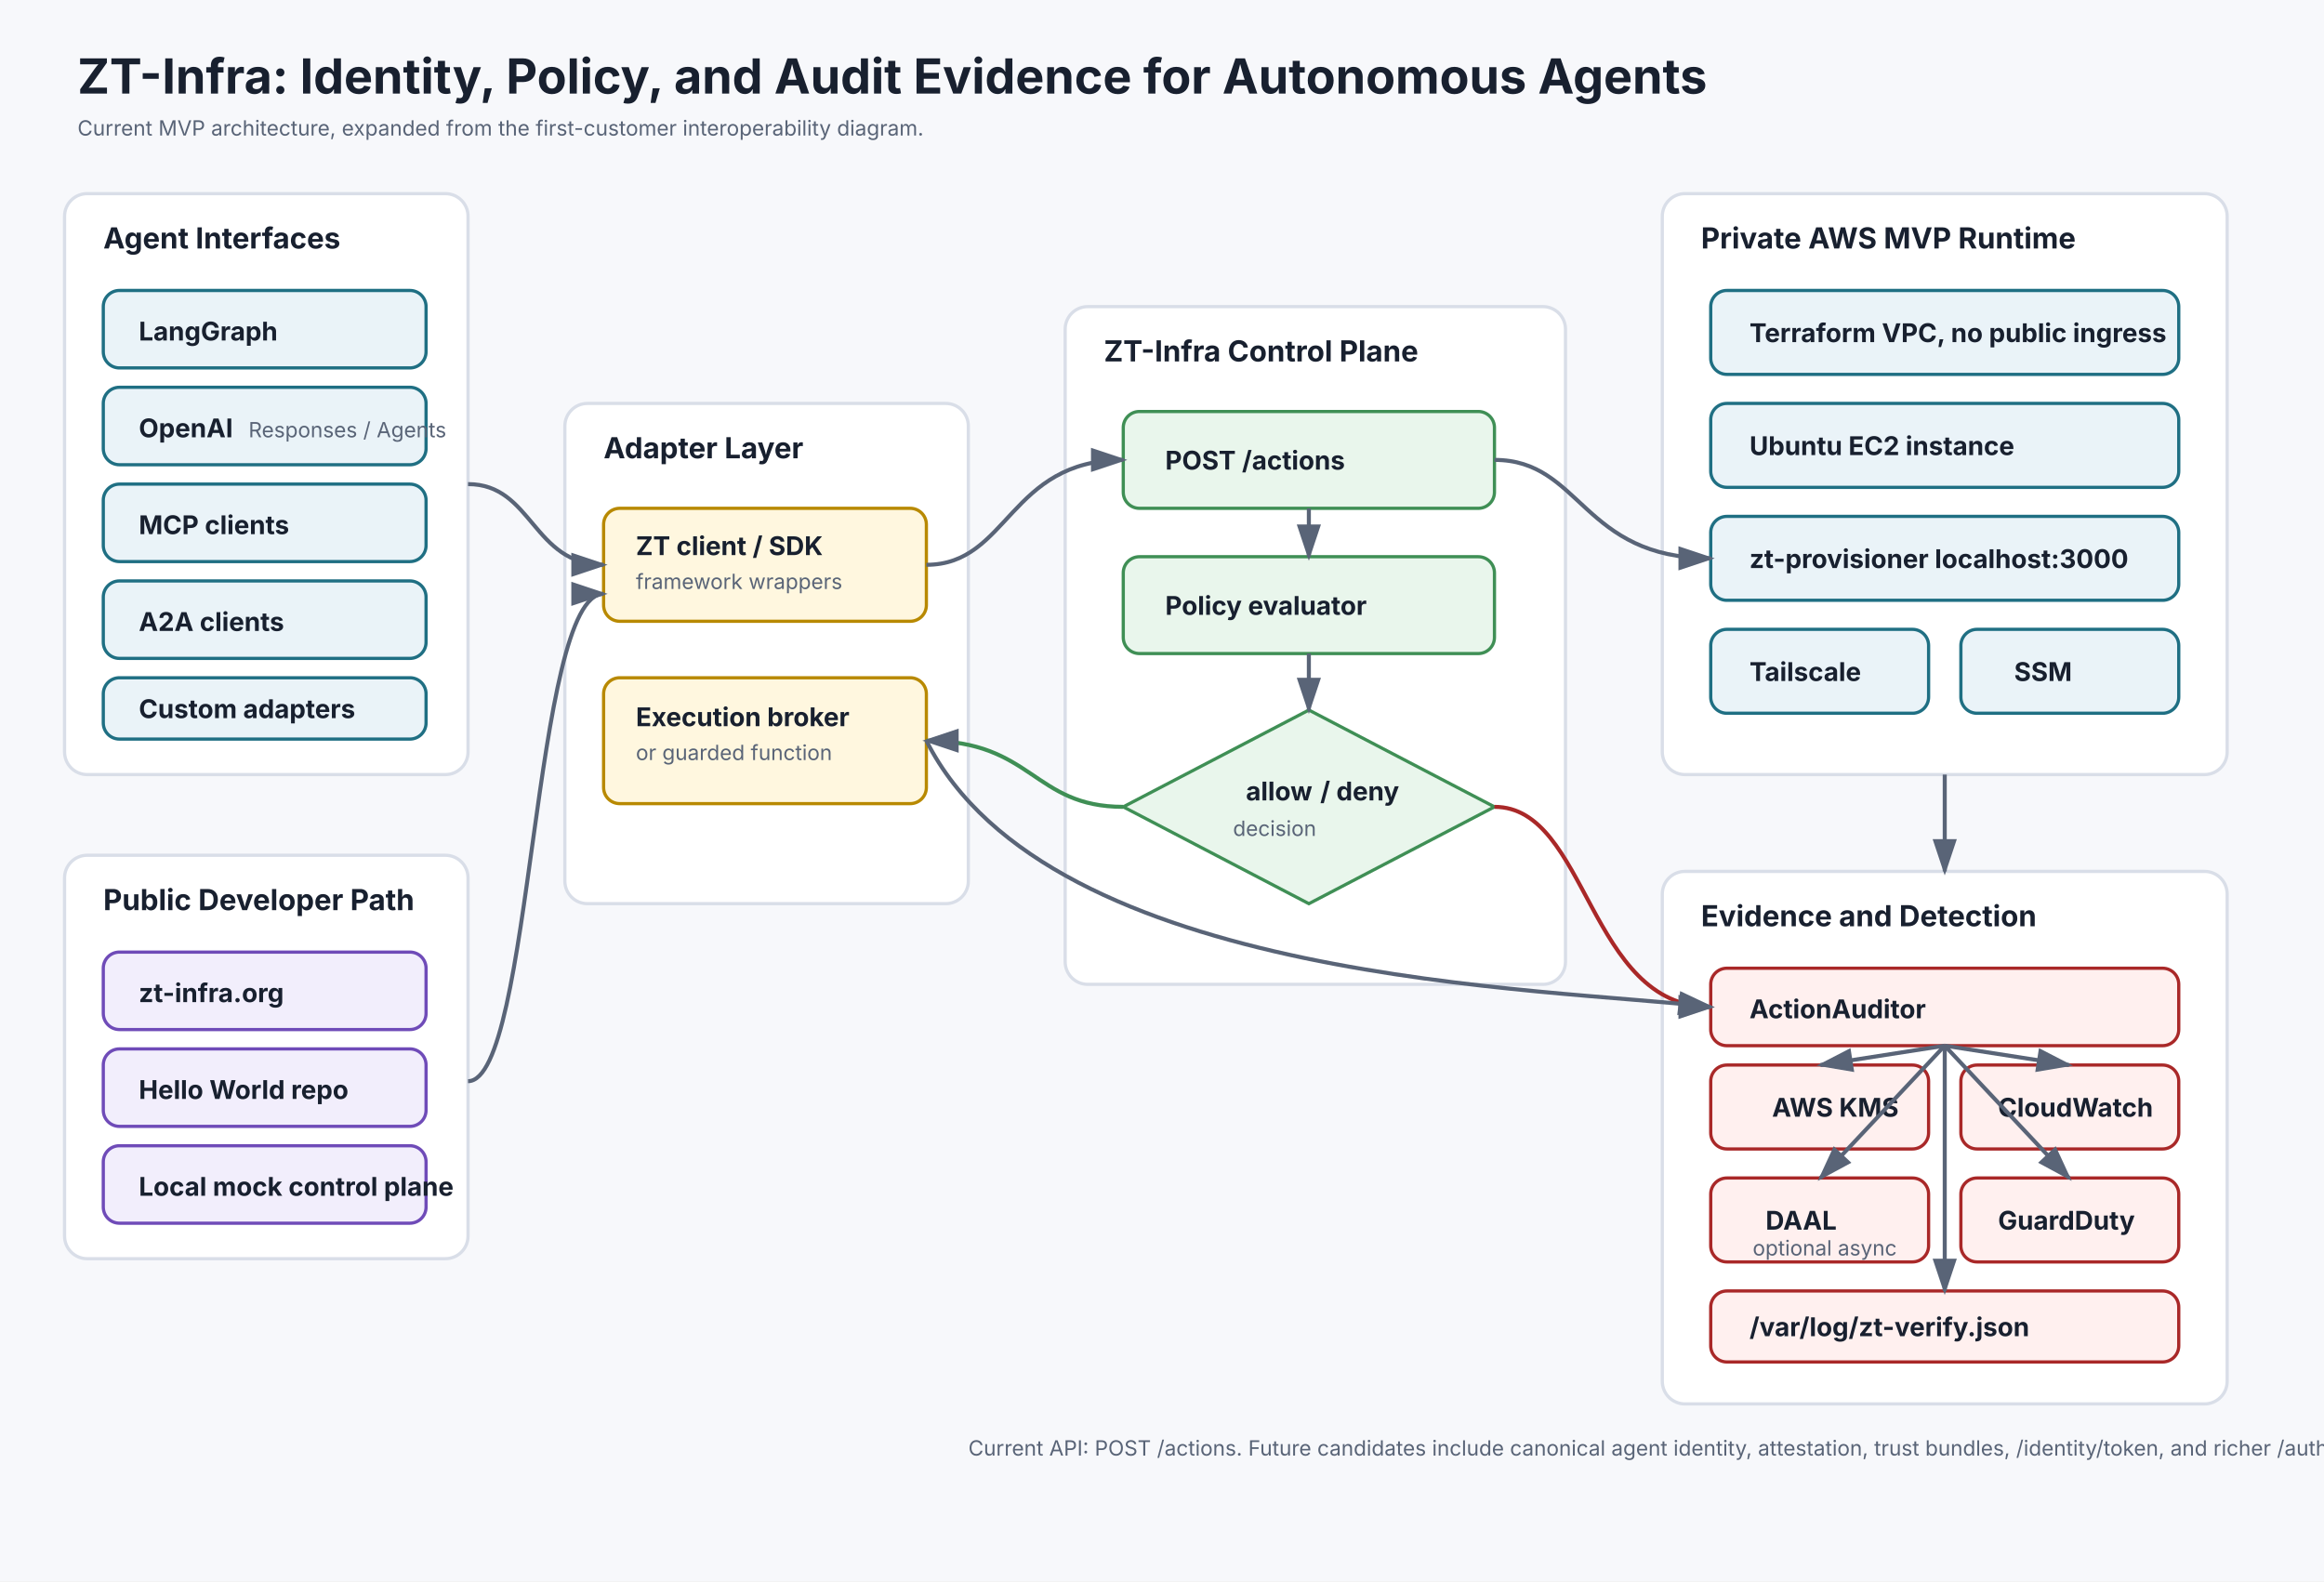
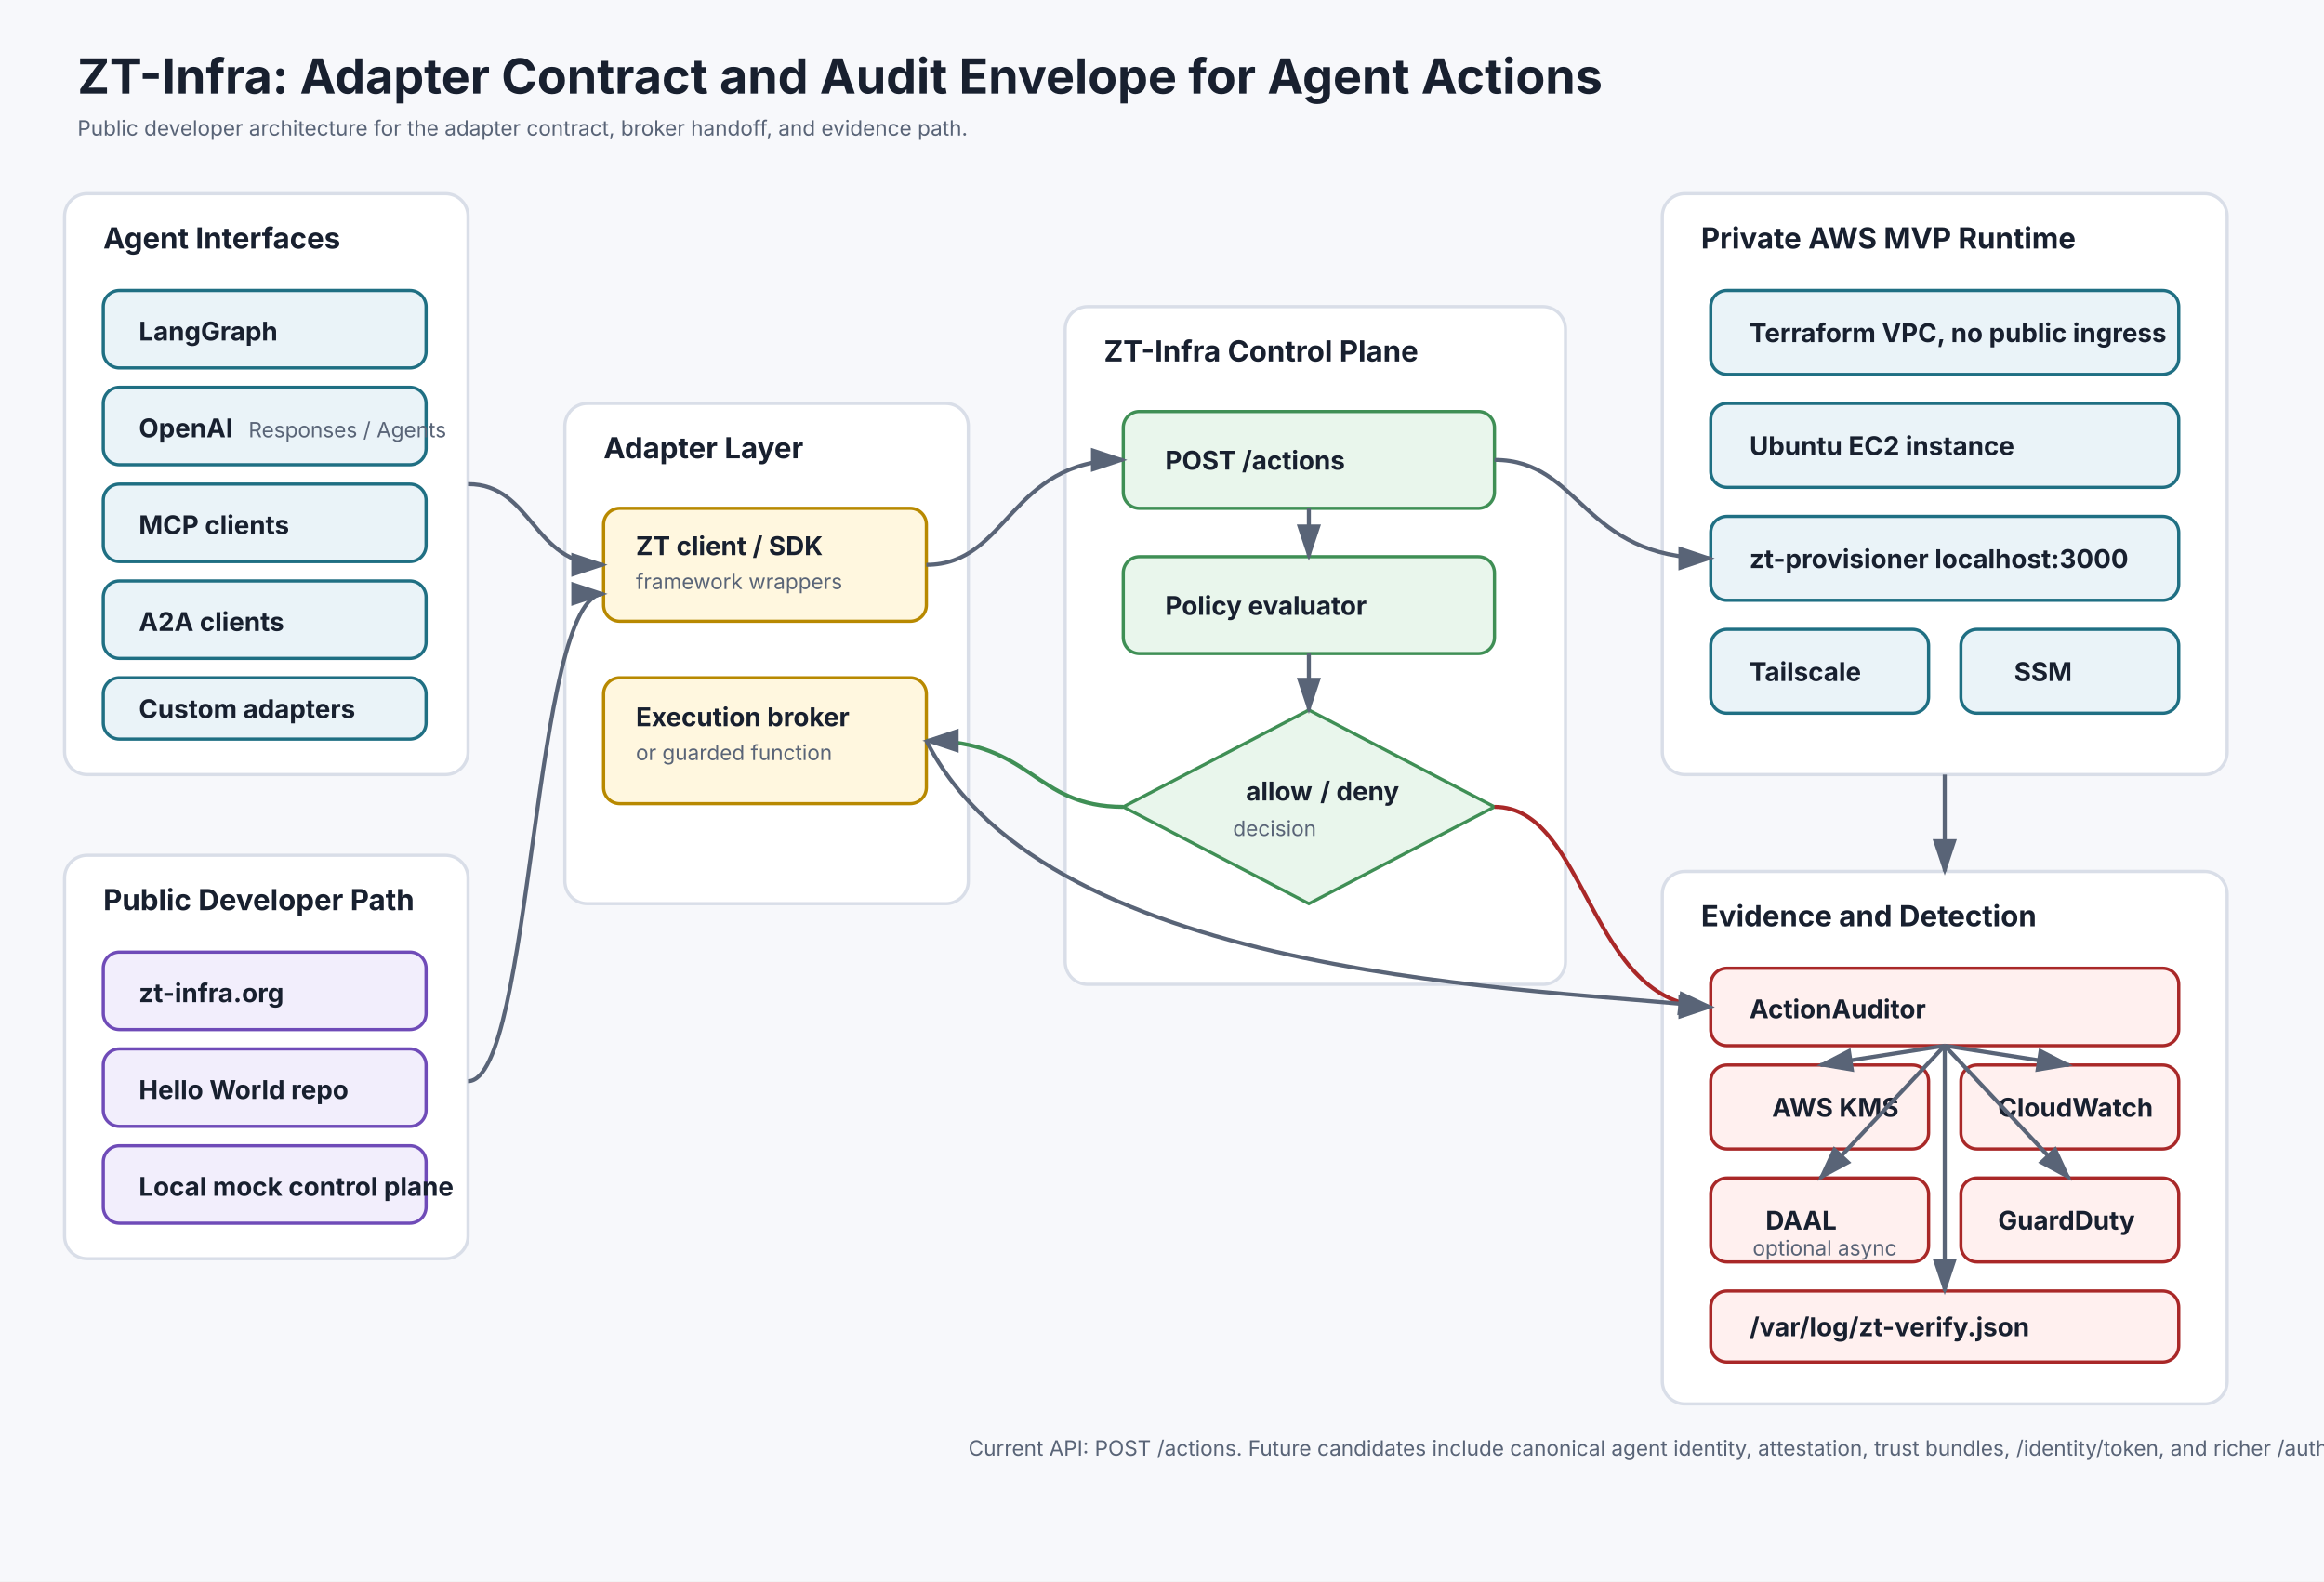
<svg xmlns="http://www.w3.org/2000/svg" width="1440" height="980" viewBox="0 0 1440 980" role="img" aria-labelledby="title desc">
  <defs>
    <style>
      .bg { fill: #f7f8fb; }
      .group { fill: #ffffff; stroke: #d9dee8; stroke-width: 2; rx: 14; }
      .box { fill: #ffffff; stroke: #8d99aa; stroke-width: 2; rx: 10; }
      .blue { fill: #eaf3f8; stroke: #1f6f83; }
      .green { fill: #e9f6ec; stroke: #3f8f55; }
      .yellow { fill: #fff7df; stroke: #b88900; }
      .red { fill: #fff0ef; stroke: #a92828; }
      .purple { fill: #f2eefc; stroke: #6f4bb8; }
      .title { font: 700 30px ui-sans-serif, system-ui, -apple-system, BlinkMacSystemFont, "Segoe UI", sans-serif; fill: #18202f; }
      .group-title { font: 700 18px ui-sans-serif, system-ui, -apple-system, BlinkMacSystemFont, "Segoe UI", sans-serif; fill: #18202f; }
      .label { font: 650 16px ui-sans-serif, system-ui, -apple-system, BlinkMacSystemFont, "Segoe UI", sans-serif; fill: #18202f; }
      .small { font: 13px ui-sans-serif, system-ui, -apple-system, BlinkMacSystemFont, "Segoe UI", sans-serif; fill: #596477; }
      .arrow { stroke: #596477; stroke-width: 2.5; fill: none; marker-end: url(#arrow); }
      .deny { stroke: #a92828; }
      .allow { stroke: #3f8f55; }
    </style>
    <marker id="arrow" markerWidth="10" markerHeight="10" refX="8" refY="3" orient="auto" markerUnits="strokeWidth">
      <path d="M0,0 L0,6 L9,3 z" fill="#596477" />
    </marker>
  </defs>
  <rect class="bg" x="0" y="0" width="1440" height="980" />
-   <text class="title" x="48" y="58">ZT-Infra: Identity, Policy, and Audit Evidence for Autonomous Agents</text>
-   <text class="small" x="48" y="84">Current MVP architecture, expanded from the first-customer interoperability diagram.</text>
+   <text class="title" x="48" y="58">ZT-Infra: Adapter Contract and Audit Envelope for Agent Actions</text>
+   <text class="small" x="48" y="84">Public developer architecture for the adapter contract, broker handoff, and evidence path.</text>
  <rect class="group" x="40" y="120" width="250" height="360" />
  <text class="group-title" x="64" y="154">Agent Interfaces</text>
  <rect class="box blue" x="64" y="180" width="200" height="48" />
  <text class="label" x="86" y="211">LangGraph</text>
  <rect class="box blue" x="64" y="240" width="200" height="48" />
  <text class="label" x="86" y="271">OpenAI</text>
  <text class="small" x="154" y="271">Responses / Agents</text>
  <rect class="box blue" x="64" y="300" width="200" height="48" />
  <text class="label" x="86" y="331">MCP clients</text>
  <rect class="box blue" x="64" y="360" width="200" height="48" />
  <text class="label" x="86" y="391">A2A clients</text>
  <rect class="box blue" x="64" y="420" width="200" height="38" />
  <text class="label" x="86" y="445">Custom adapters</text>
  <rect class="group" x="40" y="530" width="250" height="250" />
  <text class="group-title" x="64" y="564">Public Developer Path</text>
  <rect class="box purple" x="64" y="590" width="200" height="48" />
  <text class="label" x="86" y="621">zt-infra.org</text>
  <rect class="box purple" x="64" y="650" width="200" height="48" />
  <text class="label" x="86" y="681">Hello World repo</text>
  <rect class="box purple" x="64" y="710" width="200" height="48" />
  <text class="label" x="86" y="741">Local mock control plane</text>
  <rect class="group" x="350" y="250" width="250" height="310" />
  <text class="group-title" x="374" y="284">Adapter Layer</text>
  <rect class="box yellow" x="374" y="315" width="200" height="70" />
  <text class="label" x="394" y="344">ZT client / SDK</text>
  <text class="small" x="394" y="365">framework wrappers</text>
  <rect class="box yellow" x="374" y="420" width="200" height="78" />
  <text class="label" x="394" y="450">Execution broker</text>
  <text class="small" x="394" y="471">or guarded function</text>
  <rect class="group" x="660" y="190" width="310" height="420" />
  <text class="group-title" x="684" y="224">ZT-Infra Control Plane</text>
  <rect class="box green" x="696" y="255" width="230" height="60" />
  <text class="label" x="722" y="291">POST /actions</text>
  <rect class="box green" x="696" y="345" width="230" height="60" />
  <text class="label" x="722" y="381">Policy evaluator</text>
  <path class="box green" d="M811 440 L926 500 L811 560 L696 500 Z" />
  <text class="label" x="772" y="496">allow</text>
  <text class="label" x="818" y="496">/ deny</text>
  <text class="small" x="764" y="518">decision</text>
  <rect class="group" x="1030" y="120" width="350" height="360" />
  <text class="group-title" x="1054" y="154">Private AWS MVP Runtime</text>
  <rect class="box blue" x="1060" y="180" width="290" height="52" />
  <text class="label" x="1084" y="212">Terraform VPC, no public ingress</text>
  <rect class="box blue" x="1060" y="250" width="290" height="52" />
  <text class="label" x="1084" y="282">Ubuntu EC2 instance</text>
  <rect class="box blue" x="1060" y="320" width="290" height="52" />
  <text class="label" x="1084" y="352">zt-provisioner localhost:3000</text>
  <rect class="box blue" x="1060" y="390" width="135" height="52" />
  <text class="label" x="1084" y="422">Tailscale</text>
  <rect class="box blue" x="1215" y="390" width="135" height="52" />
  <text class="label" x="1248" y="422">SSM</text>
  <rect class="group" x="1030" y="540" width="350" height="330" />
  <text class="group-title" x="1054" y="574">Evidence and Detection</text>
  <rect class="box red" x="1060" y="600" width="290" height="48" />
  <text class="label" x="1084" y="631">ActionAuditor</text>
  <rect class="box red" x="1060" y="660" width="135" height="52" />
  <text class="label" x="1098" y="692">AWS KMS</text>
  <rect class="box red" x="1215" y="660" width="135" height="52" />
  <text class="label" x="1238" y="692">CloudWatch</text>
  <rect class="box red" x="1060" y="730" width="135" height="52" />
  <text class="label" x="1094" y="762">DAAL</text>
  <text class="small" x="1086" y="778">optional async</text>
  <rect class="box red" x="1215" y="730" width="135" height="52" />
  <text class="label" x="1238" y="762">GuardDuty</text>
  <rect class="box red" x="1060" y="800" width="290" height="44" />
  <text class="label" x="1084" y="828">/var/log/zt-verify.json</text>
  <path class="arrow" d="M290 300 C330 300 330 350 374 350" />
  <path class="arrow" d="M290 670 C330 670 330 368 374 368" />
  <path class="arrow" d="M574 350 C625 350 625 285 696 285" />
  <path class="arrow" d="M926 285 C980 285 980 346 1060 346" />
  <path class="arrow" d="M811 315 L811 345" />
  <path class="arrow" d="M811 405 L811 440" />
  <path class="arrow deny" d="M926 500 C984 500 984 624 1060 624" />
  <path class="arrow allow" d="M696 500 C640 500 640 459 574 459" />
  <path class="arrow" d="M574 459 C650 610 960 612 1060 624" />
  <path class="arrow" d="M1205 480 L1205 540" />
  <path class="arrow" d="M1205 648 L1128 660" />
  <path class="arrow" d="M1205 648 L1282 660" />
  <path class="arrow" d="M1205 648 L1128 730" />
  <path class="arrow" d="M1205 648 L1282 730" />
  <path class="arrow" d="M1205 648 L1205 800" />
  <text class="small" x="600" y="902">Current API: POST /actions. Future candidates include canonical agent identity, attestation, trust bundles, /identity/token, and richer /authorize APIs.</text>
</svg>
